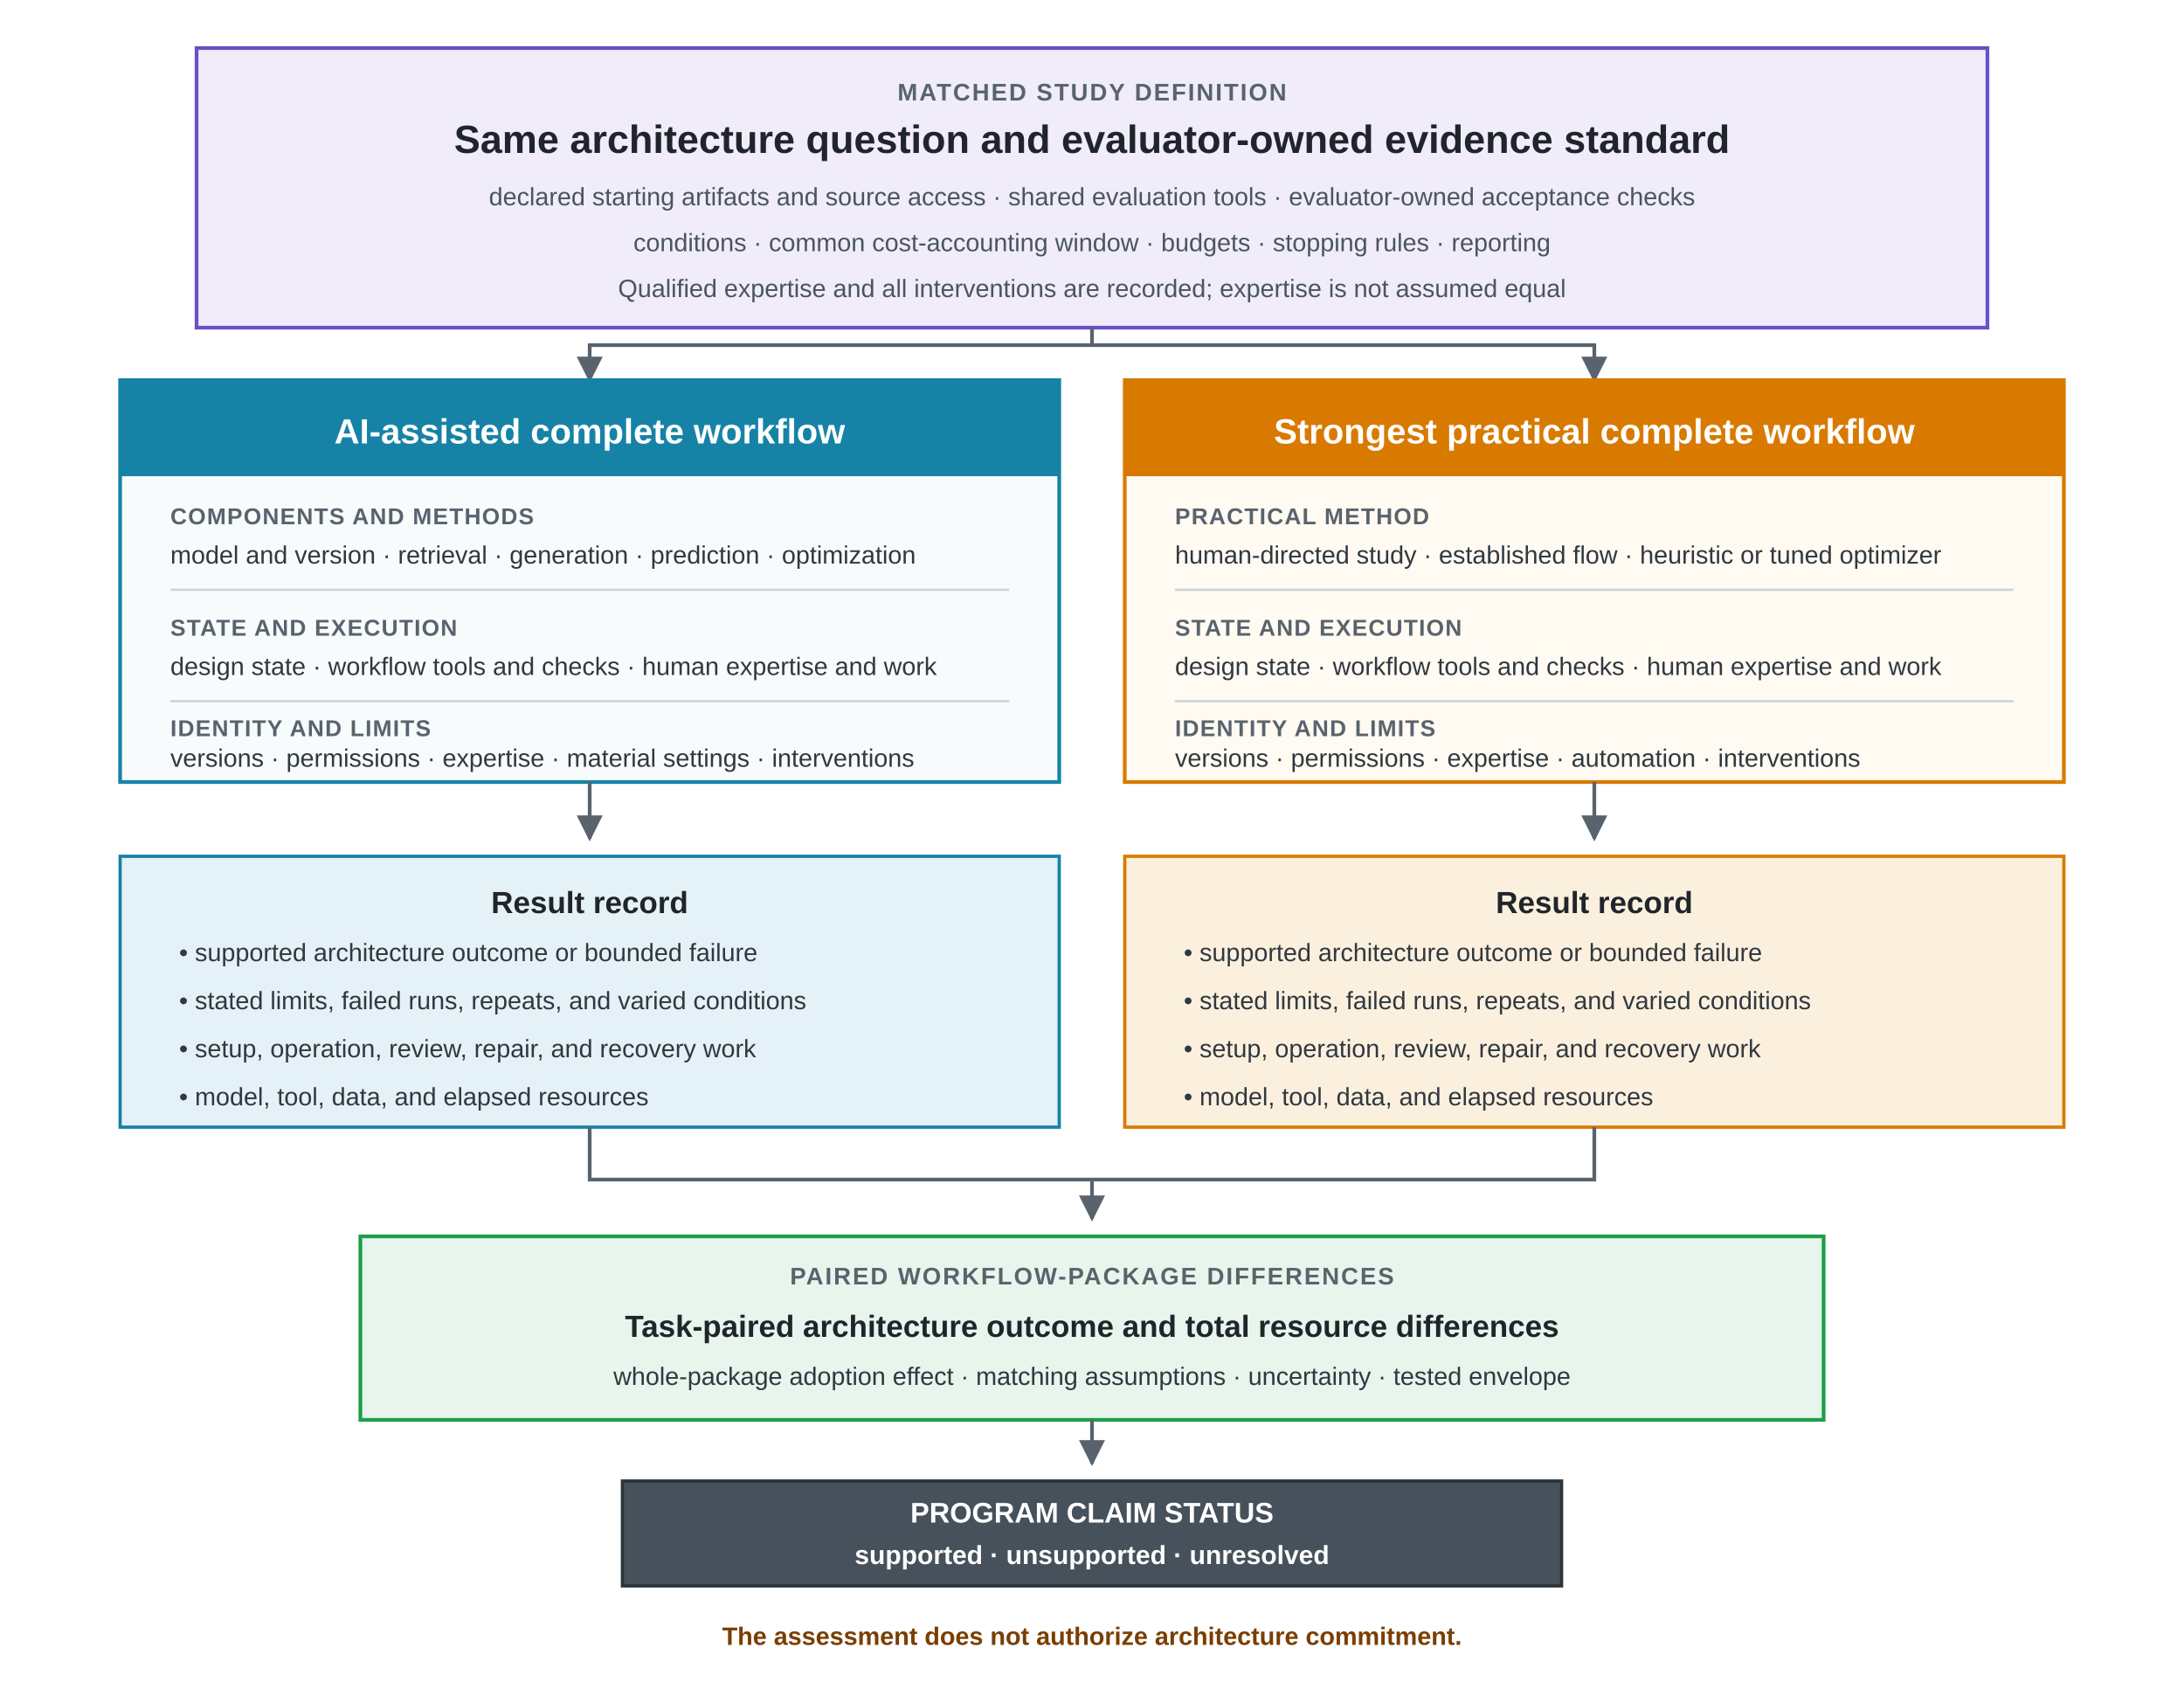
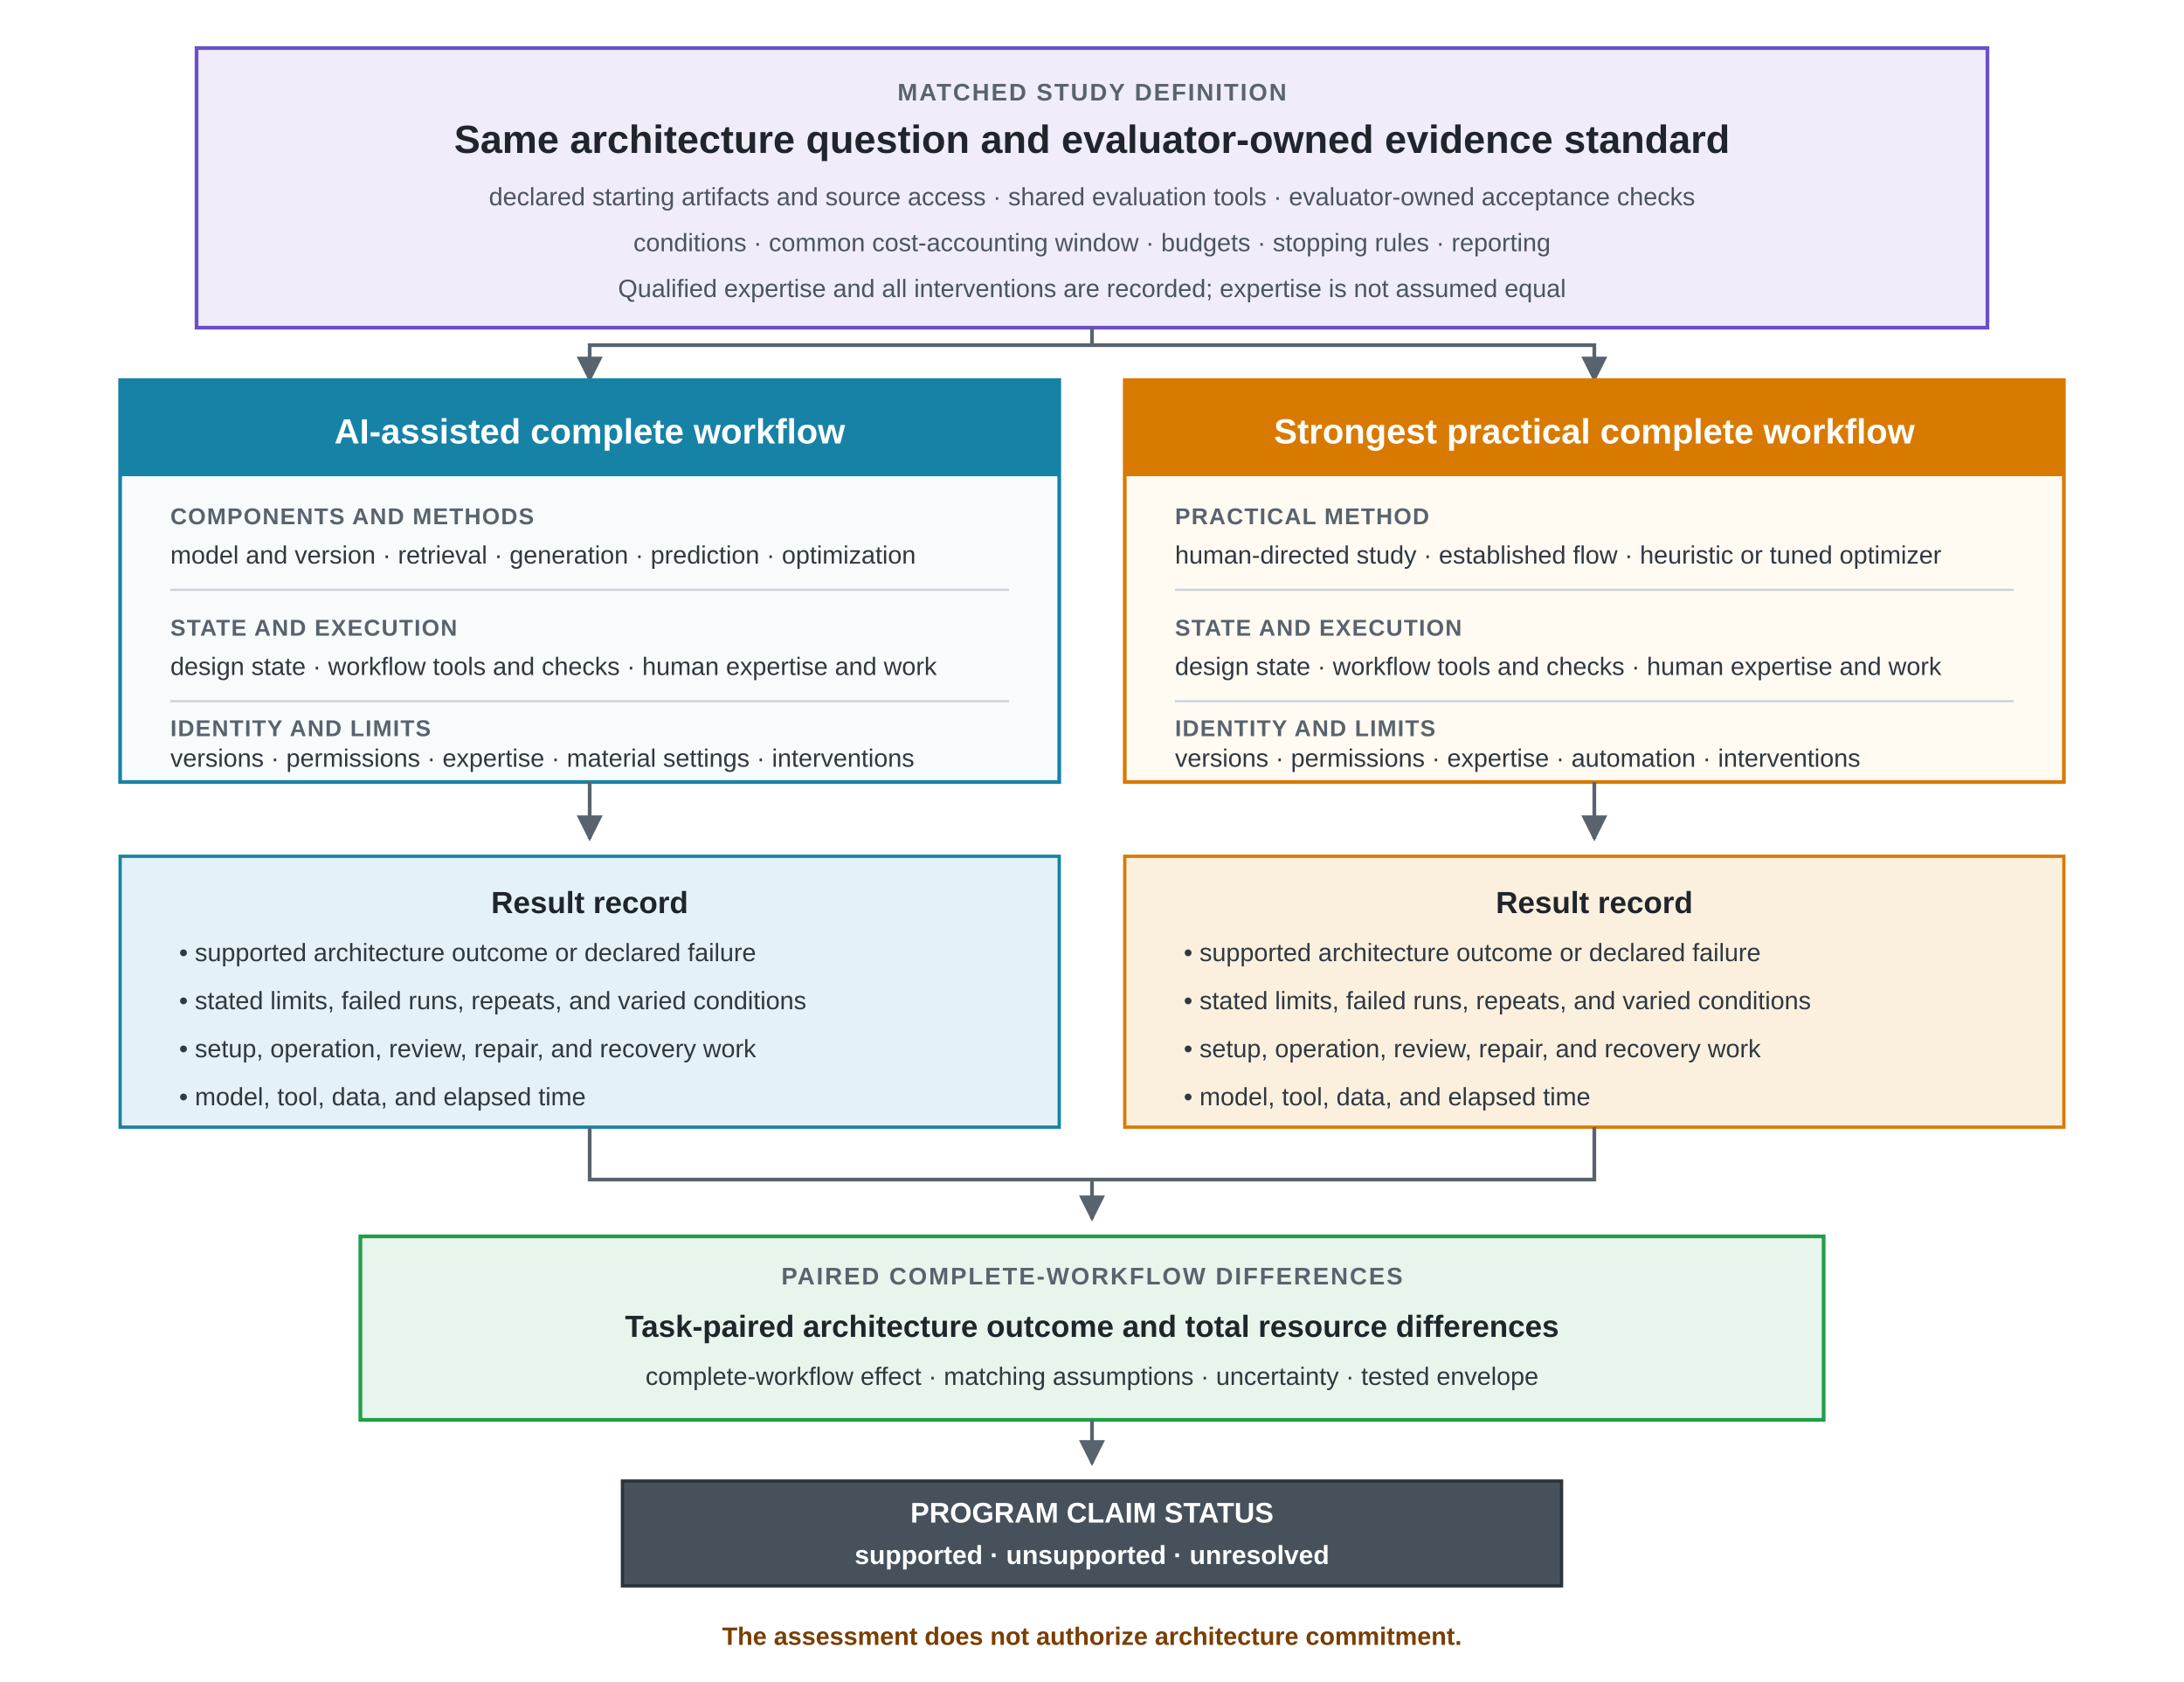
<svg xmlns="http://www.w3.org/2000/svg" viewBox="0 0 1000 770" role="img" aria-labelledby="match-title match-desc">
  <defs>
    <marker id="match-arrow" viewBox="0 0 10 10" refX="9" refY="5" markerWidth="7" markerHeight="7" orient="auto">
      <path d="M 0 0 L 10 5 L 0 10 z" fill="#59636D" />
    </marker>
    <style>
      .font { font-family: Arial, Helvetica, sans-serif; }
      .eyebrow { font-size: 11px; font-weight: 700; fill: #59636D; letter-spacing: 0.8px; }
      .top-title { font-size: 18px; font-weight: 700; fill: #20252B; }
      .top-sub { font-size: 11.5px; fill: #4A5560; }
      .arm-title { font-size: 16px; font-weight: 700; fill: #FFFFFF; }
      .section-label { font-size: 10.5px; font-weight: 700; fill: #59636D; letter-spacing: 0.5px; }
      .body { font-size: 11.5px; fill: #303840; }
      .result-title { font-size: 14px; font-weight: 700; fill: #20252B; }
      .result-body { font-size: 11.5px; fill: #303840; }
      .compare-title { font-size: 14px; font-weight: 700; fill: #20252B; }
      .compare-body { font-size: 11.5px; fill: #303840; }
      .status-title { font-size: 13px; font-weight: 700; fill: #FFFFFF; }
      .status-body { font-size: 12px; font-weight: 700; fill: #FFFFFF; }
      .note { font-size: 11.5px; font-weight: 700; fill: #7A3E00; }
      .top-box { fill: #F0ECFA; stroke: #6A4FC7; stroke-width: 1.7; }
      .ai-box { fill: #F7FBFC; stroke: #1683A6; stroke-width: 1.7; }
      .alt-box { fill: #FFFAF2; stroke: #D97A00; stroke-width: 1.7; }
      .ai-head { fill: #1683A6; }
      .alt-head { fill: #D97A00; }
      .result-ai { fill: #E4F1F6; stroke: #1683A6; stroke-width: 1.5; }
      .result-alt { fill: #FBF0DE; stroke: #D97A00; stroke-width: 1.5; }
      .compare-box { fill: #E7F5EC; stroke: #1E9E48; stroke-width: 1.7; }
      .status-box { fill: #46515B; stroke: #2C343B; stroke-width: 1.5; }
      .connector { fill: none; stroke: #59636D; stroke-width: 1.7; }
      .divider { stroke: #CBD3D9; stroke-width: 1; }
    </style>
  </defs>
  <rect width="1000" height="770" fill="#FFFFFF" />
  <g class="font">
    <rect class="top-box" x="90" y="22" width="820" height="128" />
    <text class="eyebrow" x="500" y="46" text-anchor="middle">MATCHED STUDY DEFINITION</text>
    <text class="top-title" x="500" y="70" text-anchor="middle">Same architecture question and evaluator-owned evidence standard</text>
    <text class="top-sub" x="500" y="94" text-anchor="middle">declared starting artifacts and source access · shared evaluation tools · evaluator-owned acceptance checks</text>
    <text class="top-sub" x="500" y="115" text-anchor="middle">conditions · common cost-accounting window · budgets · stopping rules · reporting</text>
    <text class="top-sub" x="500" y="136" text-anchor="middle">Qualified expertise and all interventions are recorded; expertise is not assumed equal</text>
    <path class="connector" d="M 500 150 V 158" />
    <path class="connector" d="M 500 158 H 270 V 174" marker-end="url(#match-arrow)" />
    <path class="connector" d="M 500 158 H 730 V 174" marker-end="url(#match-arrow)" />
    <rect class="ai-box" x="55" y="174" width="430" height="184" />
    <rect class="ai-head" x="55" y="174" width="430" height="44" />
    <text class="arm-title" x="270" y="203" text-anchor="middle">AI-assisted complete workflow</text>
    <text class="section-label" x="78" y="240">COMPONENTS AND METHODS</text>
    <text class="body" x="78" y="258">model and version · retrieval · generation · prediction · optimization</text>
    <line class="divider" x1="78" y1="270" x2="462" y2="270" />
    <text class="section-label" x="78" y="291">STATE AND EXECUTION</text>
    <text class="body" x="78" y="309">design state · workflow tools and checks · human expertise and work</text>
    <line class="divider" x1="78" y1="321" x2="462" y2="321" />
    <text class="section-label" x="78" y="337">IDENTITY AND LIMITS</text>
    <text class="body" x="78" y="351">versions · permissions · expertise · material settings · interventions</text>
    <rect class="alt-box" x="515" y="174" width="430" height="184" />
    <rect class="alt-head" x="515" y="174" width="430" height="44" />
    <text class="arm-title" x="730" y="203" text-anchor="middle">Strongest practical complete workflow</text>
    <text class="section-label" x="538" y="240">PRACTICAL METHOD</text>
    <text class="body" x="538" y="258">human-directed study · established flow · heuristic or tuned optimizer</text>
    <line class="divider" x1="538" y1="270" x2="922" y2="270" />
    <text class="section-label" x="538" y="291">STATE AND EXECUTION</text>
    <text class="body" x="538" y="309">design state · workflow tools and checks · human expertise and work</text>
    <line class="divider" x1="538" y1="321" x2="922" y2="321" />
    <text class="section-label" x="538" y="337">IDENTITY AND LIMITS</text>
    <text class="body" x="538" y="351">versions · permissions · expertise · automation · interventions</text>
    <line class="connector" x1="270" y1="358" x2="270" y2="384" marker-end="url(#match-arrow)" />
    <line class="connector" x1="730" y1="358" x2="730" y2="384" marker-end="url(#match-arrow)" />
    <rect class="result-ai" x="55" y="392" width="430" height="124" />
    <text class="result-title" x="270" y="418" text-anchor="middle">Result record</text>
-     <text class="result-body" x="82" y="440">• supported architecture outcome or bounded failure</text>
+     <text class="result-body" x="82" y="440">• supported architecture outcome or declared failure</text>
    <text class="result-body" x="82" y="462">• stated limits, failed runs, repeats, and varied conditions</text>
    <text class="result-body" x="82" y="484">• setup, operation, review, repair, and recovery work</text>
-     <text class="result-body" x="82" y="506">• model, tool, data, and elapsed resources</text>
+     <text class="result-body" x="82" y="506">• model, tool, data, and elapsed time</text>
    <rect class="result-alt" x="515" y="392" width="430" height="124" />
    <text class="result-title" x="730" y="418" text-anchor="middle">Result record</text>
-     <text class="result-body" x="542" y="440">• supported architecture outcome or bounded failure</text>
+     <text class="result-body" x="542" y="440">• supported architecture outcome or declared failure</text>
    <text class="result-body" x="542" y="462">• stated limits, failed runs, repeats, and varied conditions</text>
    <text class="result-body" x="542" y="484">• setup, operation, review, repair, and recovery work</text>
-     <text class="result-body" x="542" y="506">• model, tool, data, and elapsed resources</text>
+     <text class="result-body" x="542" y="506">• model, tool, data, and elapsed time</text>
    <path class="connector" d="M 270 516 L 270 540 L 500 540 L 500 558" marker-end="url(#match-arrow)" />
    <path class="connector" d="M 730 516 L 730 540 L 500 540" />
    <rect class="compare-box" x="165" y="566" width="670" height="84" />
-     <text class="eyebrow" x="500" y="588" text-anchor="middle">PAIRED WORKFLOW-PACKAGE DIFFERENCES</text>
+     <text class="eyebrow" x="500" y="588" text-anchor="middle">PAIRED COMPLETE-WORKFLOW DIFFERENCES</text>
    <text class="compare-title" x="500" y="612" text-anchor="middle">Task-paired architecture outcome and total resource differences</text>
-     <text class="compare-body" x="500" y="634" text-anchor="middle">whole-package adoption effect · matching assumptions · uncertainty · tested envelope</text>
+     <text class="compare-body" x="500" y="634" text-anchor="middle">complete-workflow effect · matching assumptions · uncertainty · tested envelope</text>
    <line class="connector" x1="500" y1="650" x2="500" y2="670" marker-end="url(#match-arrow)" />
    <rect class="status-box" x="285" y="678" width="430" height="48" />
    <text class="status-title" x="500" y="697" text-anchor="middle">PROGRAM CLAIM STATUS</text>
    <text class="status-body" x="500" y="716" text-anchor="middle">supported · unsupported · unresolved</text>
    <text class="note" x="500" y="753" text-anchor="middle">The assessment does not authorize architecture commitment.</text>
  </g>
</svg>
